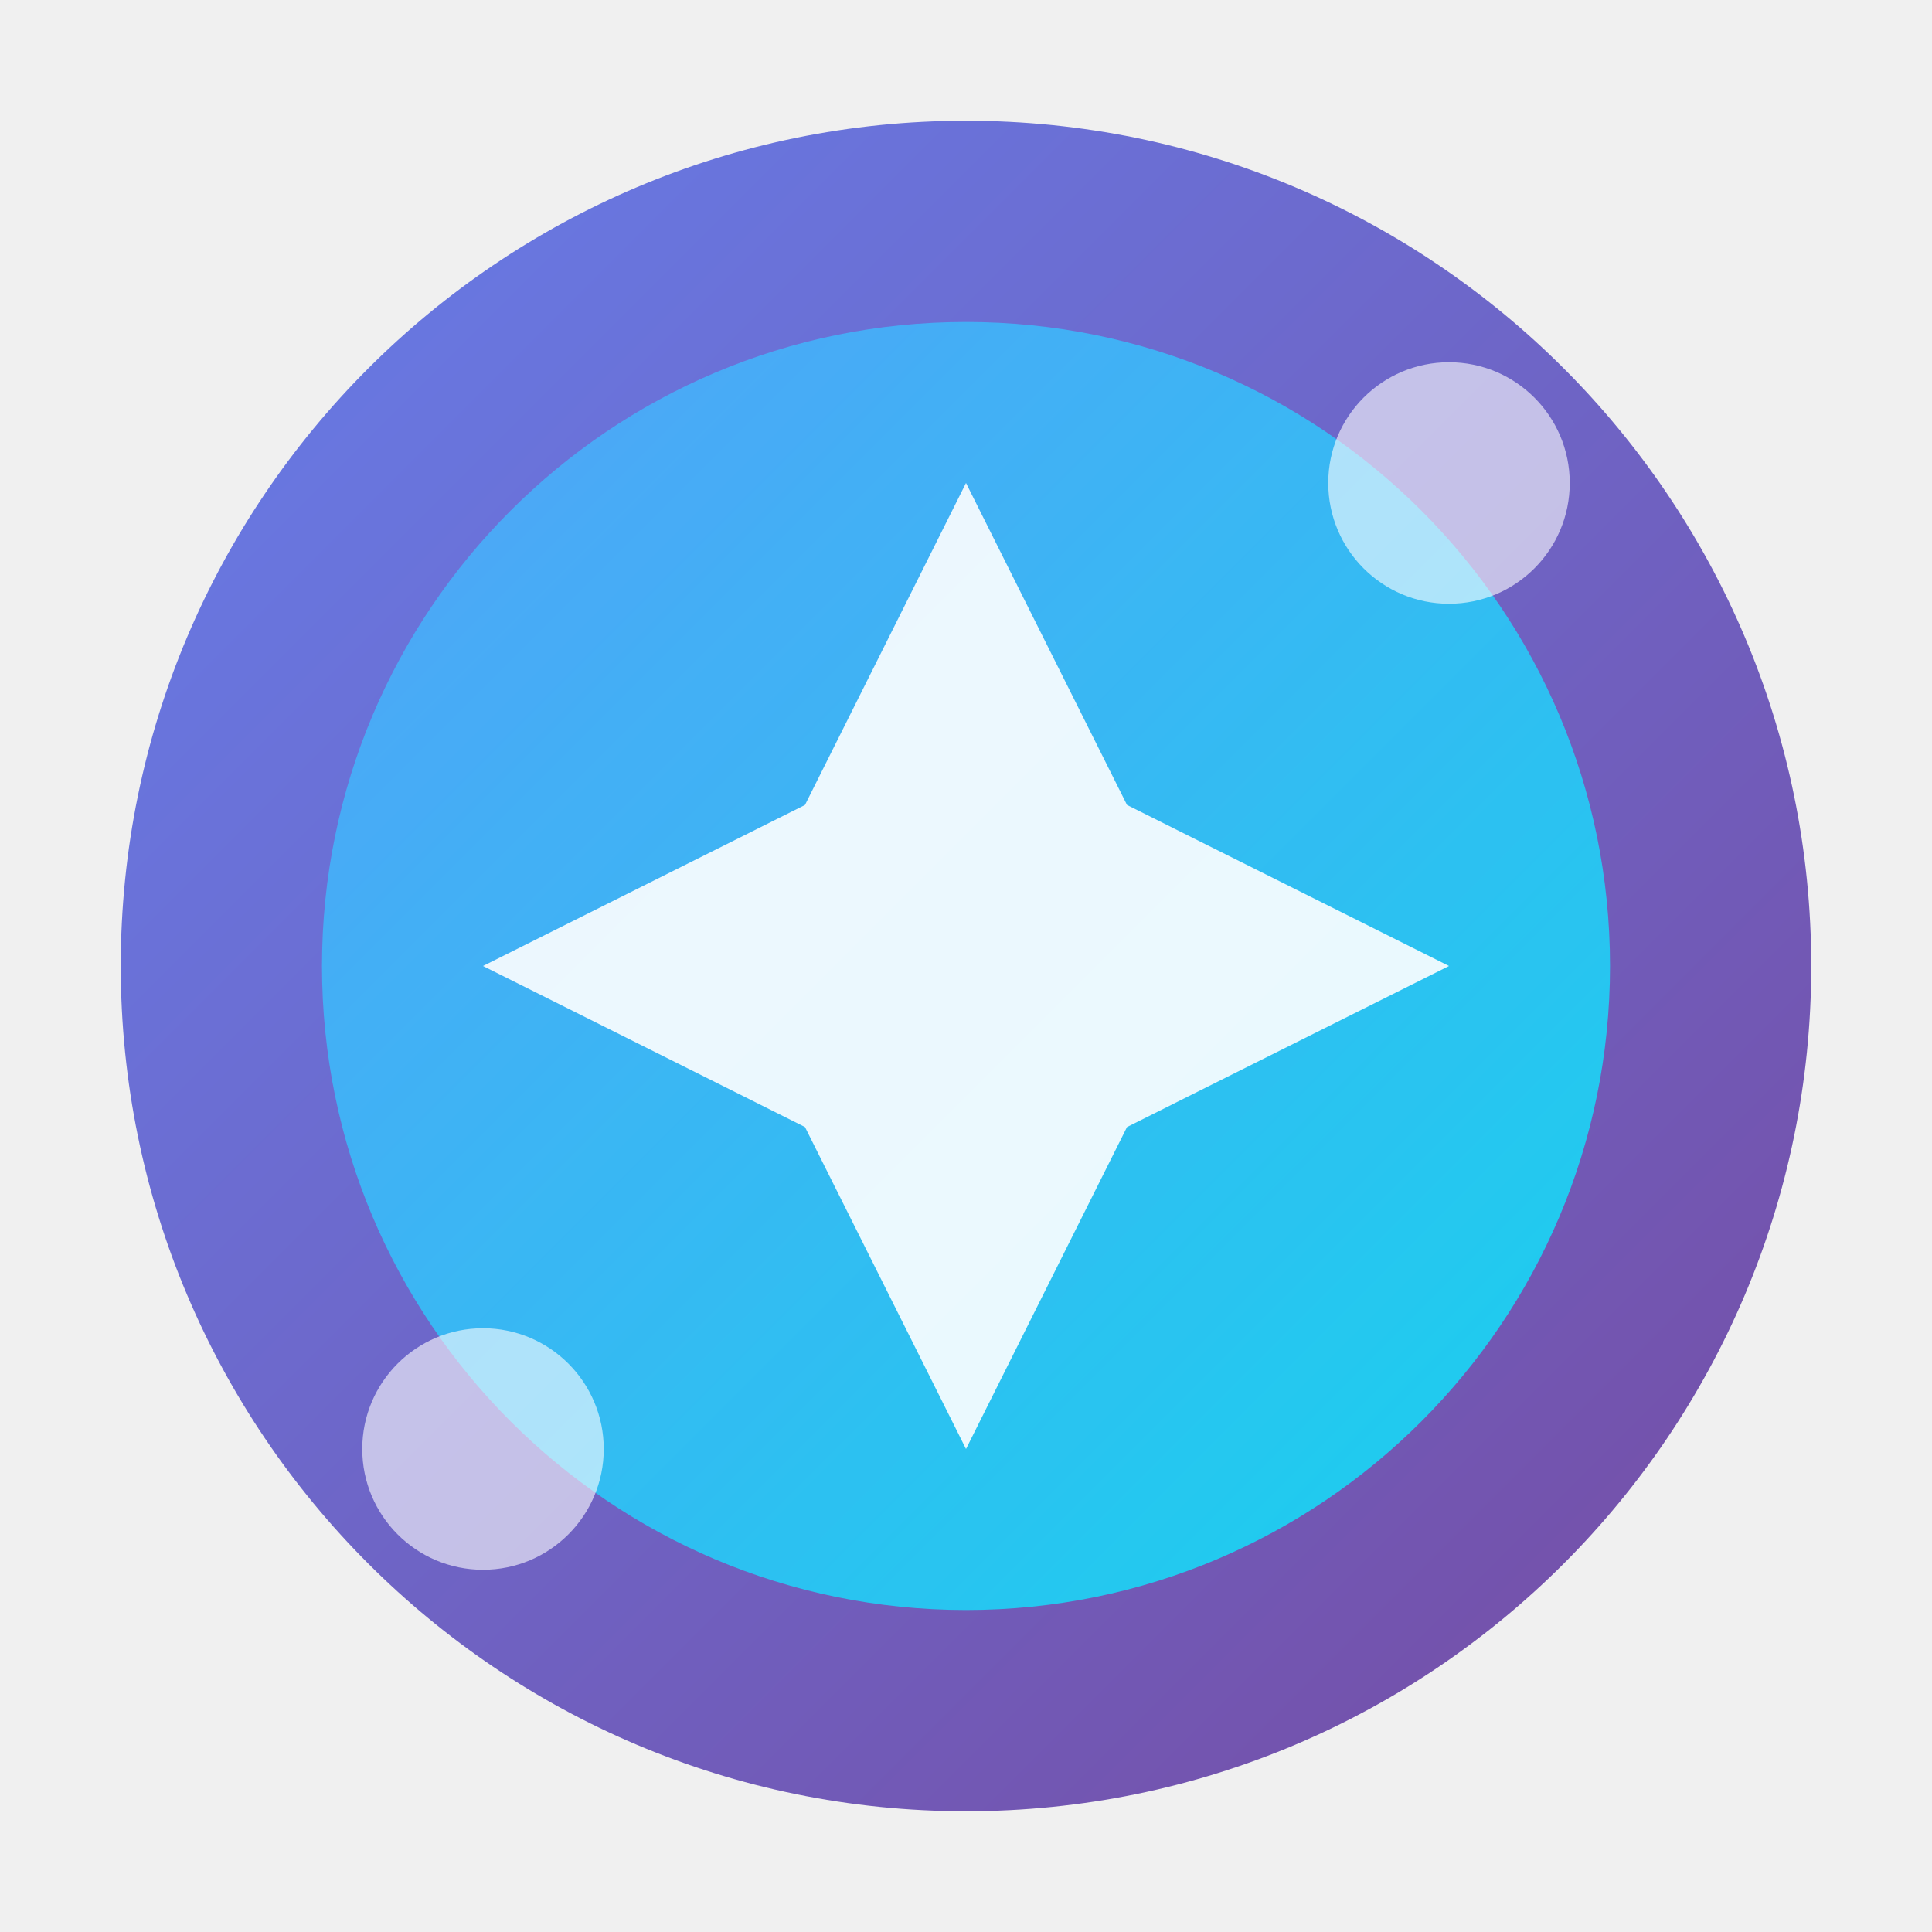
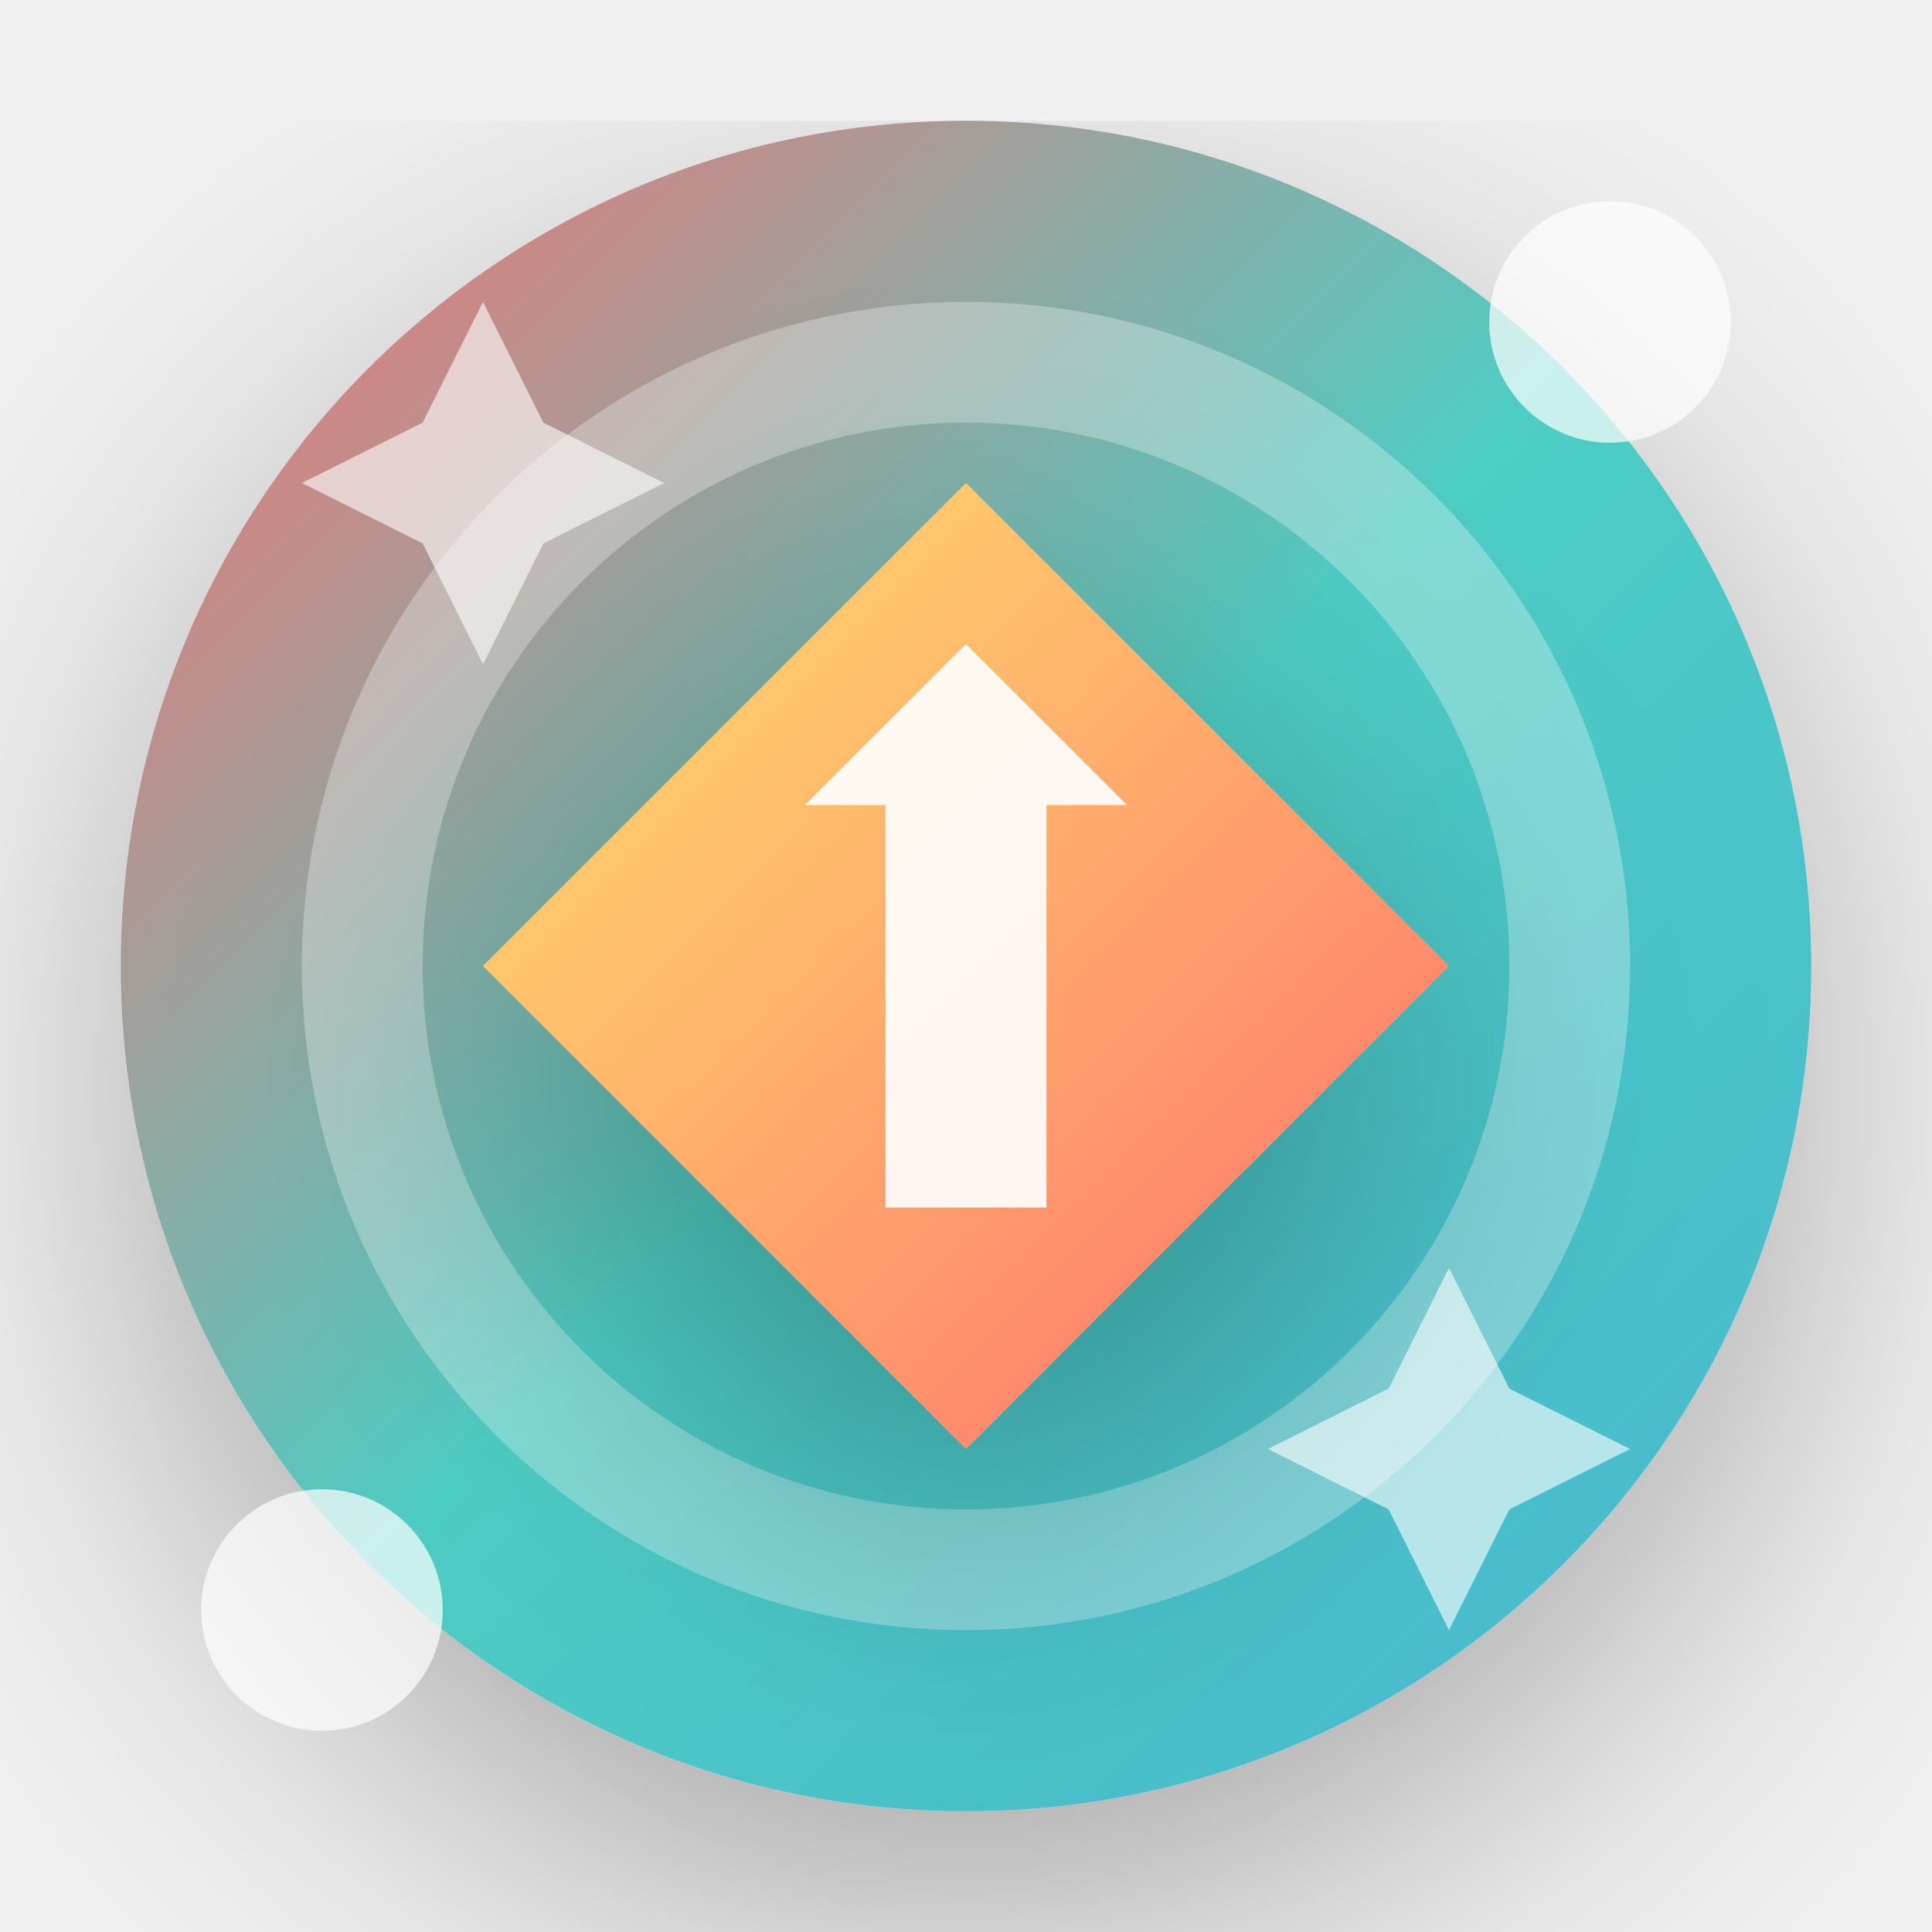
<svg xmlns="http://www.w3.org/2000/svg" width="32" height="32" viewBox="0 0 32 32">
  <defs>
-     <linearGradient id="grad1" x1="0%" y1="0%" x2="100%" y2="100%">
-       <stop offset="0%" style="stop-color:#667eea;stop-opacity:1" />
-       <stop offset="100%" style="stop-color:#764ba2;stop-opacity:1" />
+     <linearGradient id="bgGrad" x1="0%" y1="0%" x2="100%" y2="100%">
+       <stop offset="0%" style="stop-color:#FF6B6B;stop-opacity:1" />
+       <stop offset="50%" style="stop-color:#4ECDC4;stop-opacity:1" />
+       <stop offset="100%" style="stop-color:#45B7D1;stop-opacity:1" />
    </linearGradient>
-     <linearGradient id="grad2" x1="0%" y1="0%" x2="100%" y2="100%">
-       <stop offset="0%" style="stop-color:#4facfe;stop-opacity:1" />
-       <stop offset="100%" style="stop-color:#00f2fe;stop-opacity:1" />
+     <linearGradient id="starGrad" x1="0%" y1="0%" x2="100%" y2="100%">
+       <stop offset="0%" style="stop-color:#FFE66D;stop-opacity:1" />
+       <stop offset="100%" style="stop-color:#FF6B6B;stop-opacity:1" />
    </linearGradient>
+     <filter id="shadow" x="-50%" y="-50%" width="200%" height="200%">
+       <feDropShadow dx="0" dy="2" stdDeviation="3" flood-color="#000000" flood-opacity="0.3" />
+     </filter>
  </defs>
-   <circle cx="16" cy="16" r="14" fill="url(#grad1)" />
-   <circle cx="16" cy="16" r="10.667" fill="url(#grad2)" opacity="0.8" />
+   <circle cx="16" cy="16" r="14" fill="url(#bgGrad)" filter="url(#shadow)" />
+   <circle cx="16" cy="16" r="10" fill="none" stroke="white" stroke-width="2" opacity="0.3" />
  <g transform="translate(16, 16)">
-     <path d="M0,-8 L2.667,-2.667 L8,0 L2.667,2.667 L0,8 L-2.667,2.667 L-8,0 L-2.667,-2.667 Z" fill="white" opacity="0.9" />
+     <path d="M0,-8 L4,-4 L8,0 L4,4 L0,8 L-4,4 L-8,0 L-4,-4 Z" fill="url(#starGrad)" filter="url(#shadow)" />
  </g>
-   <circle cx="24" cy="8" r="2" fill="white" opacity="0.6" />
-   <circle cx="8" cy="24" r="2" fill="white" opacity="0.6" />
+   <g transform="translate(16, 16)">
+     <path d="M0,-5.333 L2.667,-2.667 L1.333,-2.667 L1.333,4 L-1.333,4 L-1.333,-2.667 L-2.667,-2.667 Z" fill="white" opacity="0.9" />
+   </g>
+   <circle cx="26.667" cy="5.333" r="2" fill="white" opacity="0.7" />
+   <circle cx="5.333" cy="26.667" r="2" fill="white" opacity="0.7" />
+   <g transform="translate(8, 8)">
+     <path d="M0,-3 L1,-1 L3,0 L1,1 L0,3 L-1,1 L-3,0 L-1,-1 Z" fill="white" opacity="0.6" />
+   </g>
+   <g transform="translate(24, 24)">
+     <path d="M0,-3 L1,-1 L3,0 L1,1 L0,3 L-1,1 L-3,0 L-1,-1 Z" fill="white" opacity="0.6" />
+   </g>
</svg>
